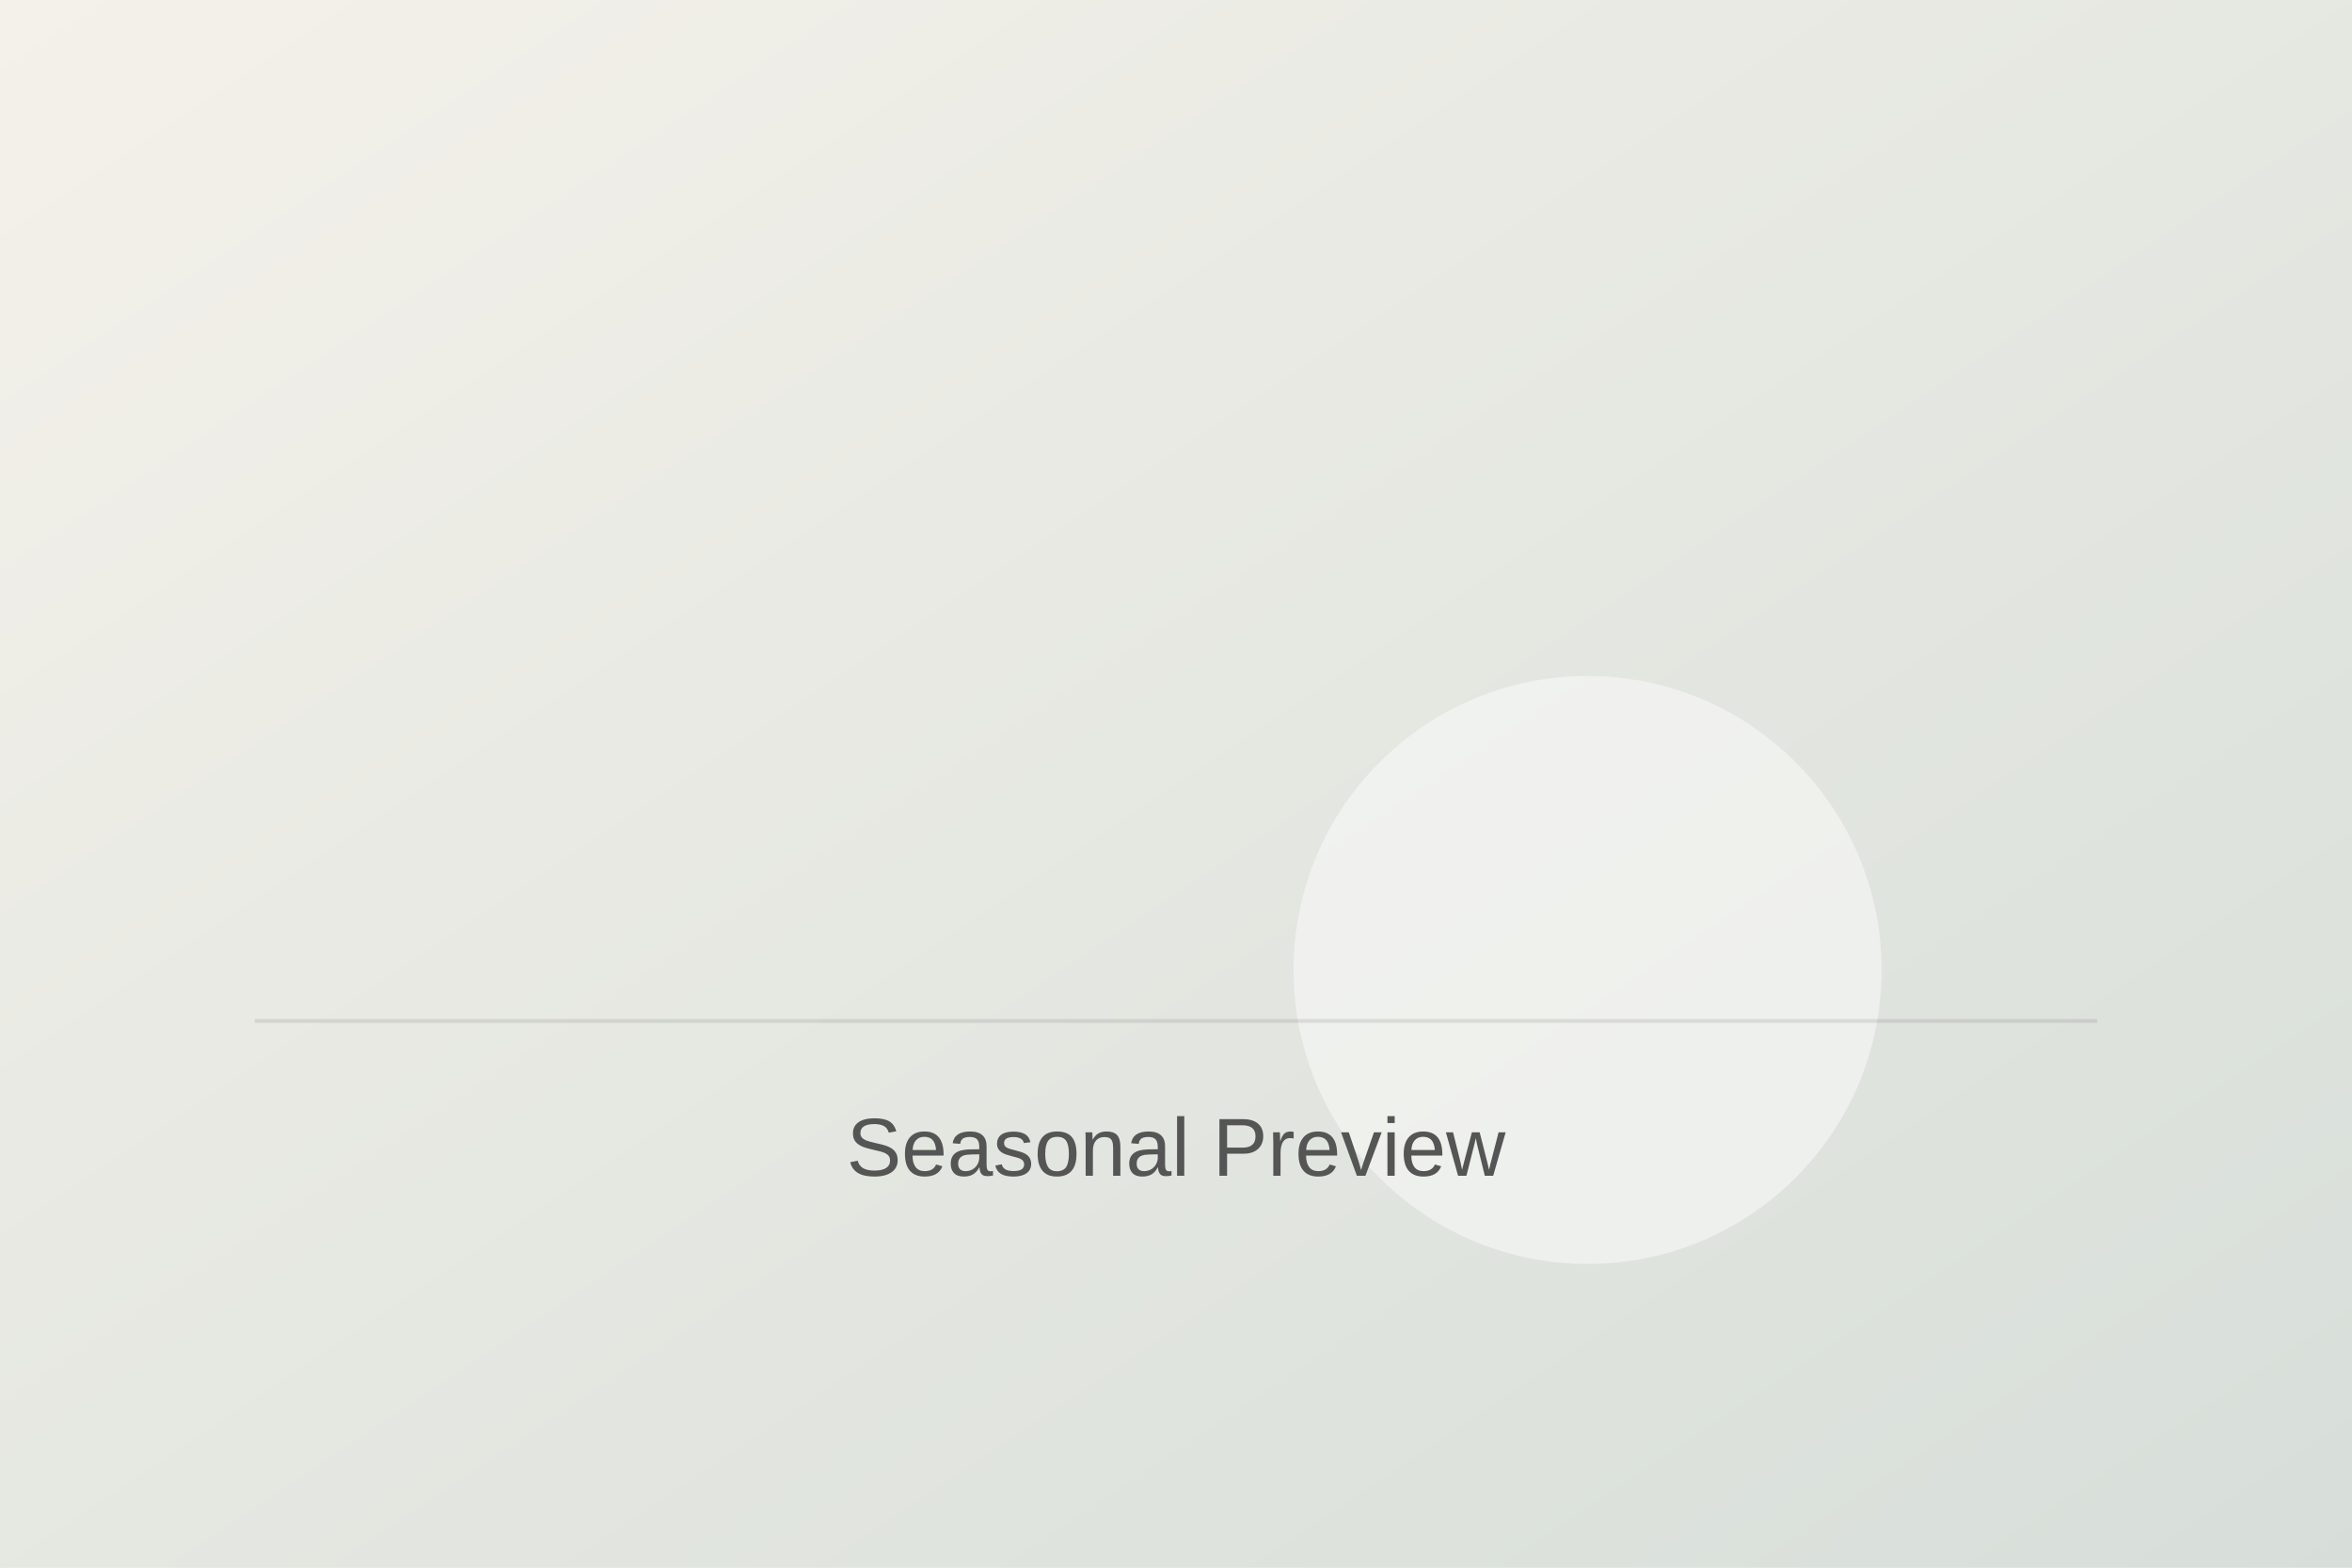
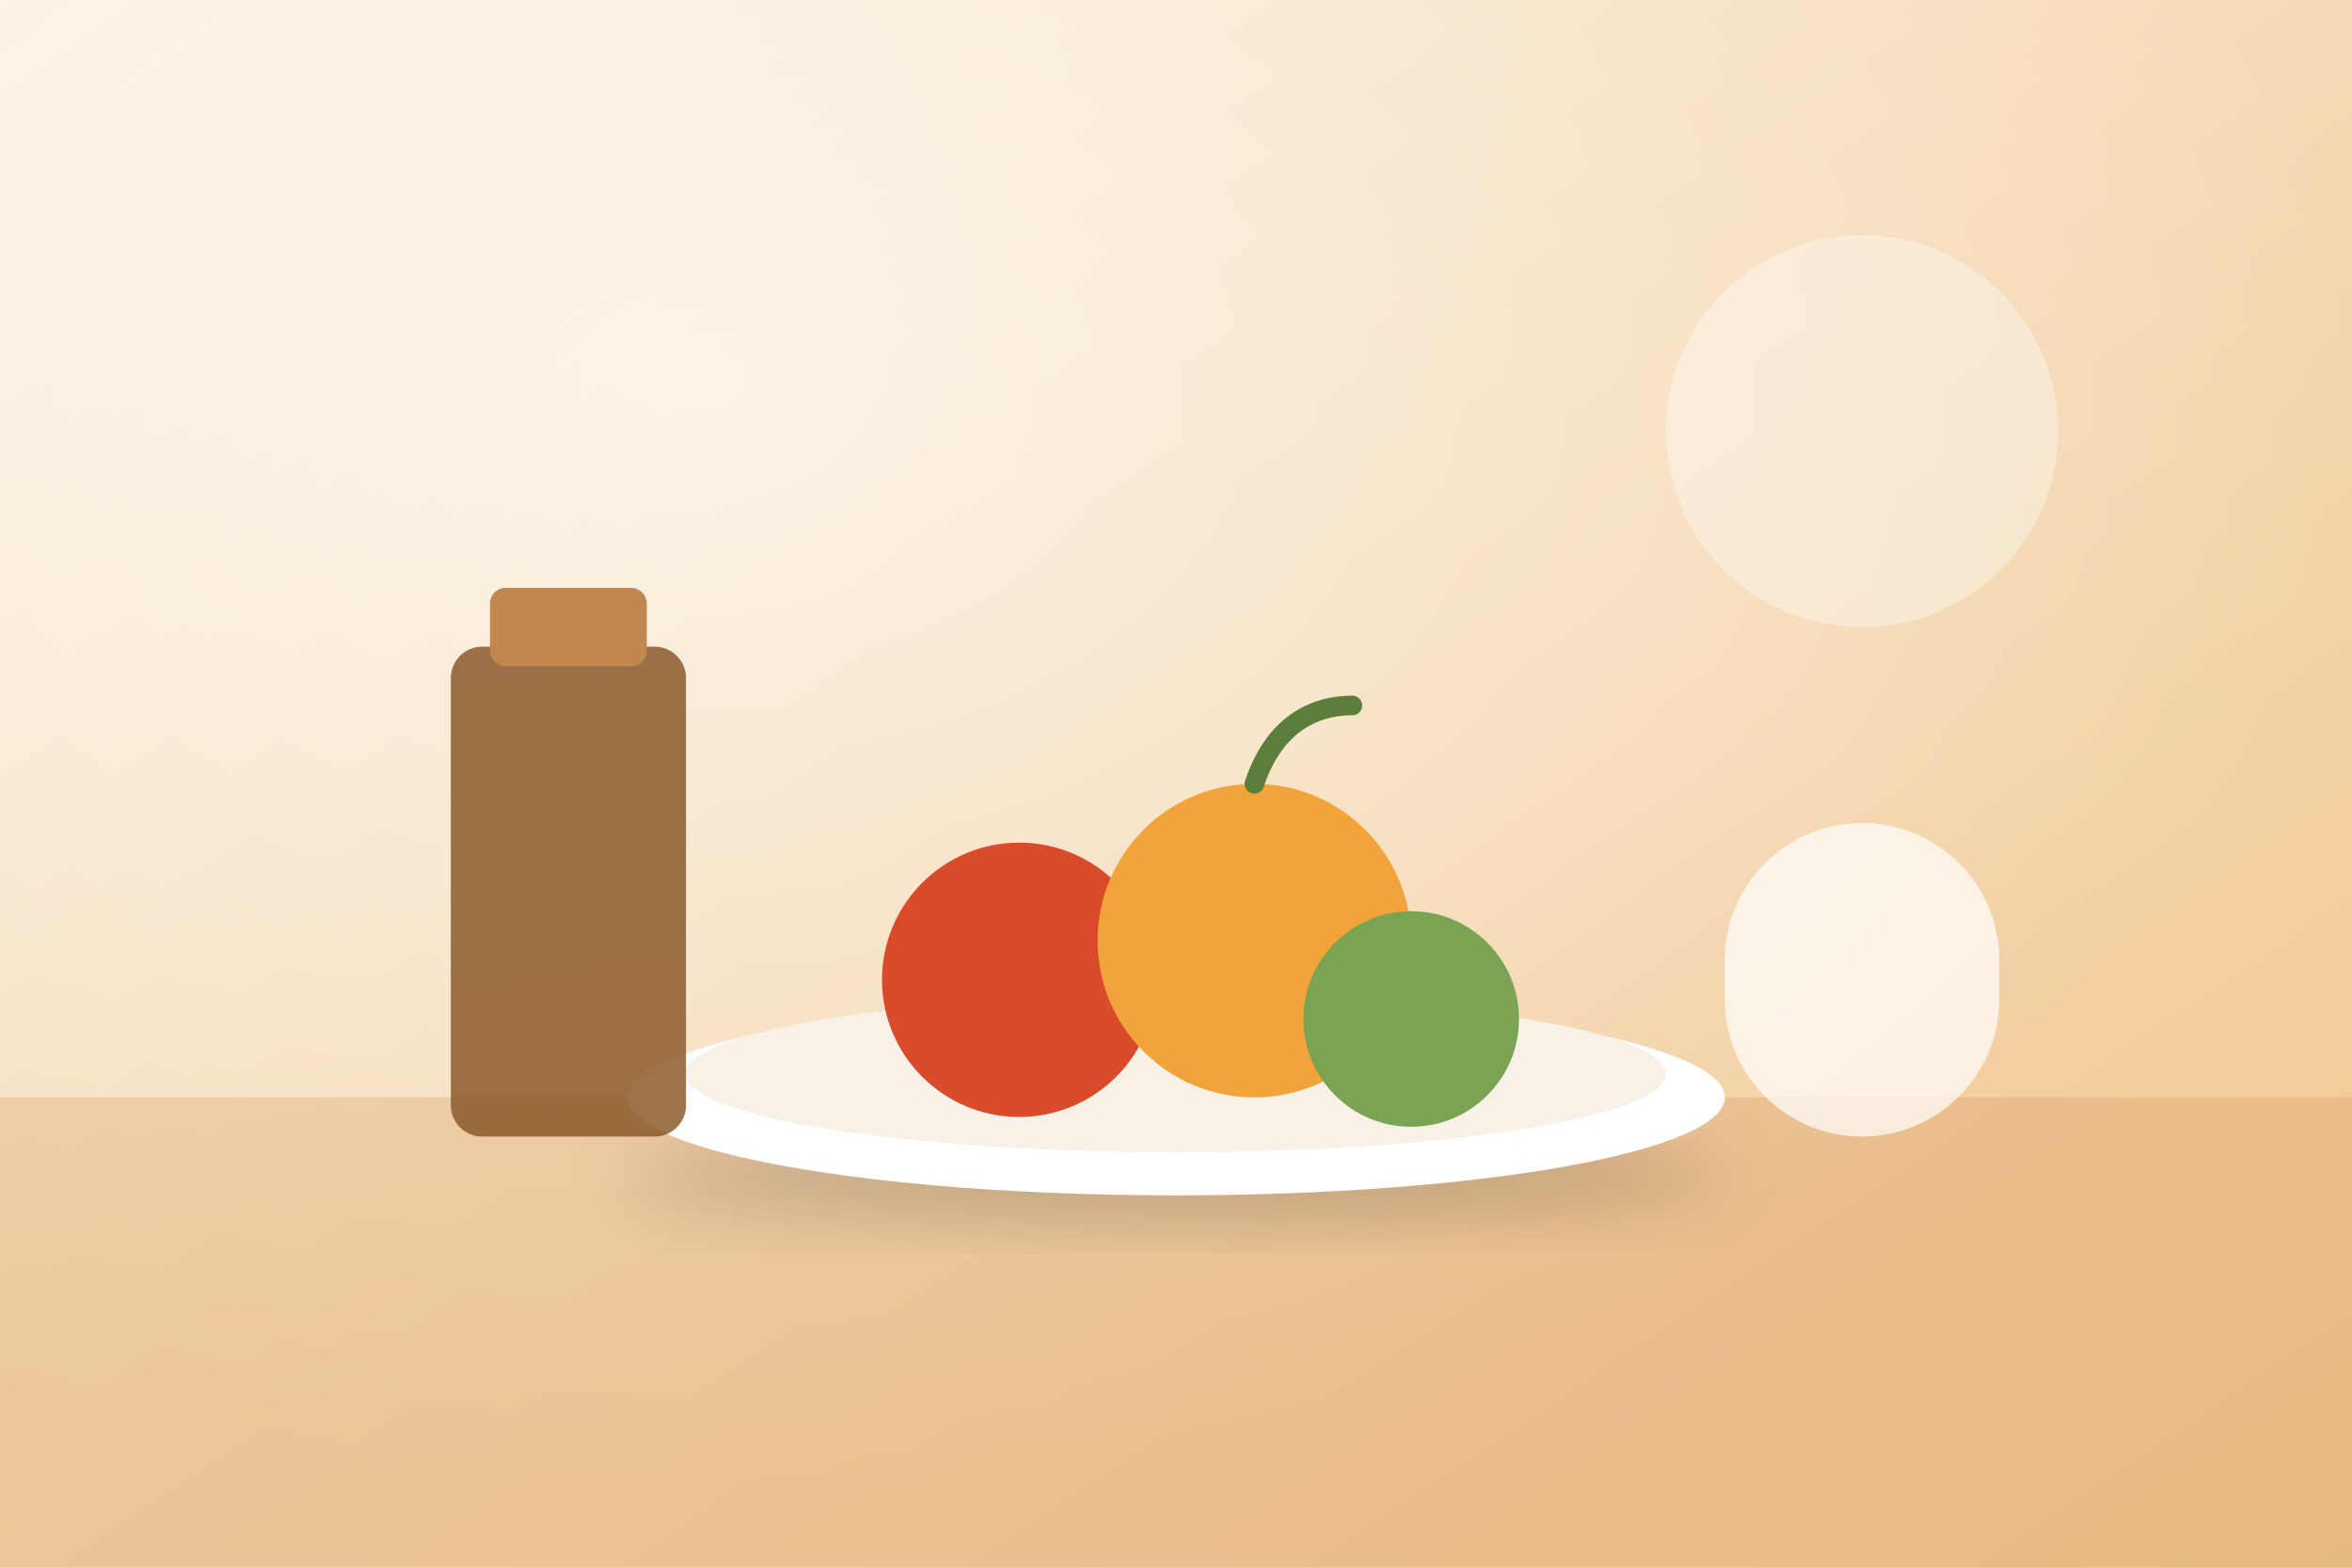
<svg xmlns="http://www.w3.org/2000/svg" viewBox="0 0 1200 800">
  <defs>
-     <linearGradient id="g" x1="0" y1="0" x2="1" y2="1">
-       <stop stop-color="#f4f1ea" />
-       <stop offset="1" stop-color="#d7ded9" />
+     <linearGradient id="b" x1="0" y1="0" x2="1" y2="1">
+       <stop stop-color="#fbefdc" />
+       <stop offset="1" stop-color="#f0c58f" />
    </linearGradient>
+     <radialGradient id="l" cx=".3" cy=".25" r=".7">
+       <stop stop-color="#fff" stop-opacity=".55" />
+       <stop offset="1" stop-color="#fff" stop-opacity="0" />
+     </radialGradient>
+     <filter id="s" x="-20%" y="-20%" width="140%" height="160%">
+       <feGaussianBlur stdDeviation="18" />
+     </filter>
  </defs>
-   <rect width="1200" height="800" fill="url(#g)" />
-   <circle cx="810" cy="495" r="150" fill="#ffffff" opacity=".45" />
-   <rect x="130" y="520" width="940" height="2" fill="#333" opacity=".12" />
-   <text x="600" y="600" text-anchor="middle" font-family="Arial,sans-serif" font-size="42" fill="#555">Seasonal Preview</text>
+   <rect width="1200" height="800" fill="url(#b)" />
+   <rect width="1200" height="800" fill="url(#l)" />
+   <rect y="560" width="1200" height="240" fill="#d9a066" opacity=".35" />
+   <ellipse cx="600" cy="600" rx="280" ry="22" fill="#000" opacity=".18" filter="url(#s)" />
+   <ellipse cx="600" cy="560" rx="280" ry="50" fill="#fff" />
+   <ellipse cx="600" cy="548" rx="250" ry="40" fill="#f7f1e8" />
+   <circle cx="520" cy="500" r="70" fill="#d94b2b" />
+   <circle cx="640" cy="480" r="80" fill="#f2a33a" />
+   <circle cx="720" cy="520" r="55" fill="#7aa354" />
+   <path d="M640 400c10-30 30-40 50-40" stroke="#5b7f3a" stroke-width="10" fill="none" stroke-linecap="round" />
+   <rect x="230" y="330" width="120" height="250" rx="16" fill="#8b5a2b" opacity=".85" />
+   <rect x="250" y="300" width="80" height="40" rx="8" fill="#c0874f" />
+   <circle cx="950" cy="220" r="100" fill="#fff" opacity=".35" />
+   <rect x="880" y="420" width="140" height="160" rx="70" fill="#fff" opacity=".7" />
</svg>
